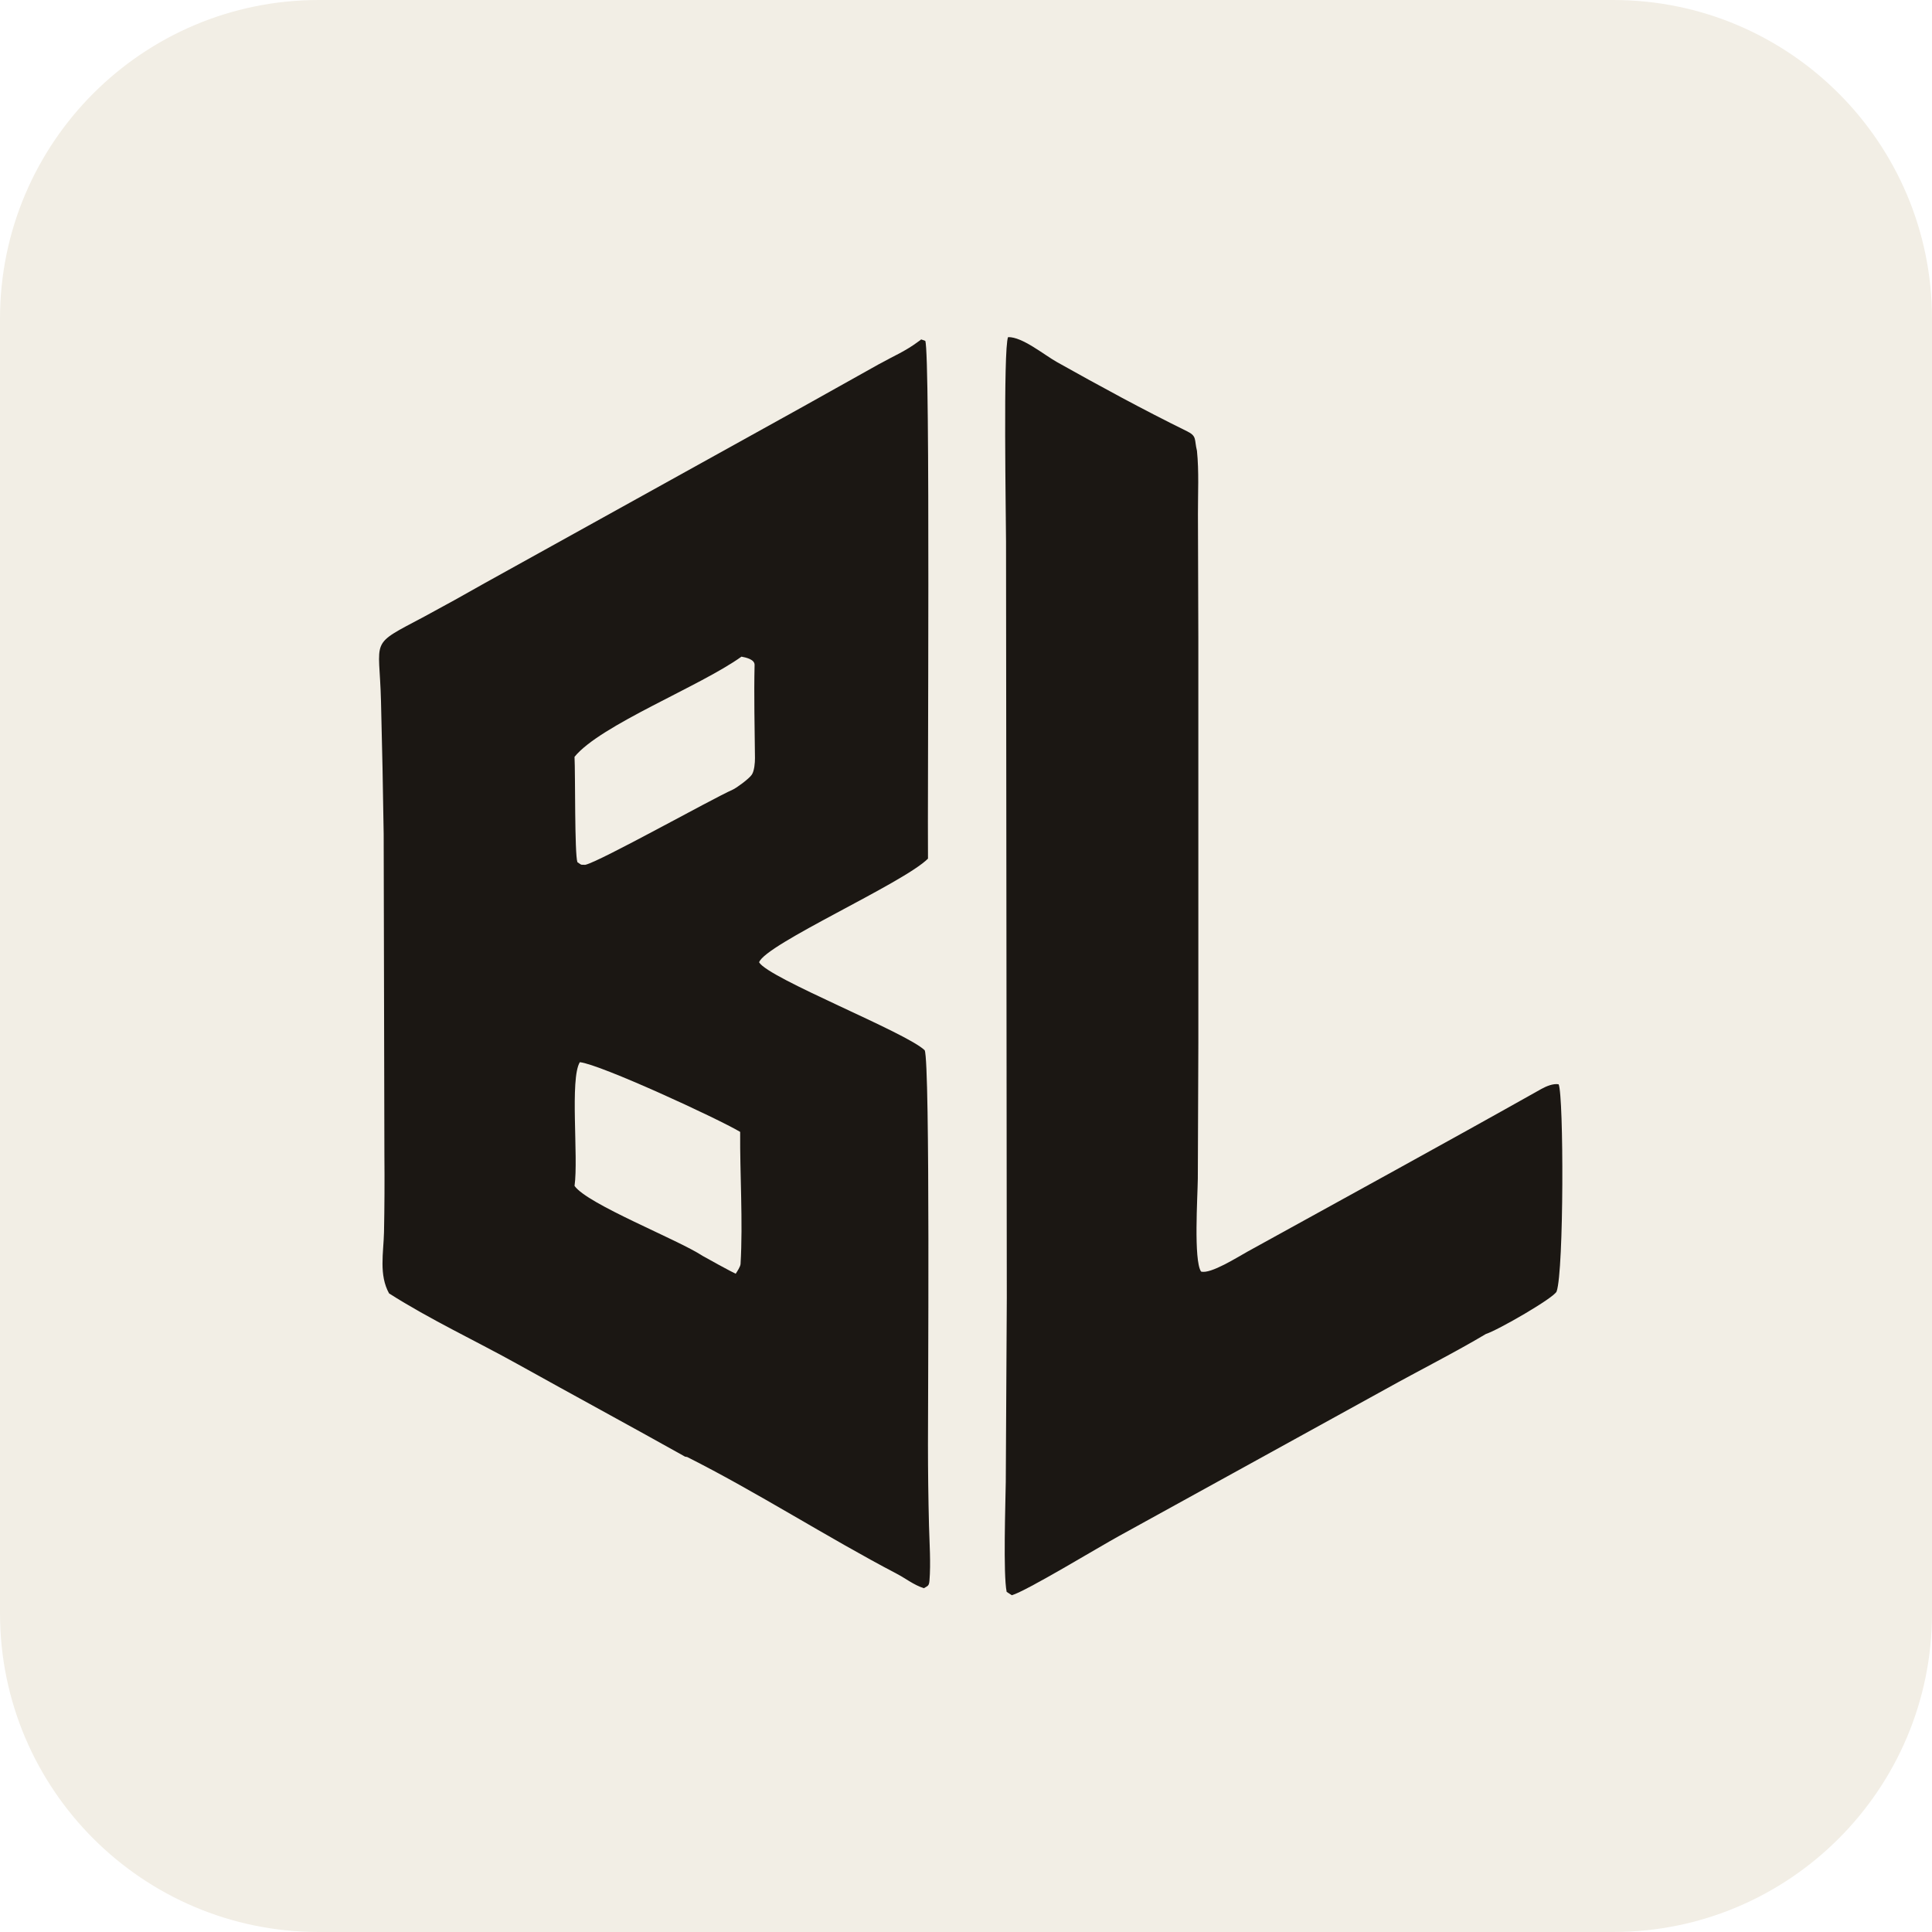
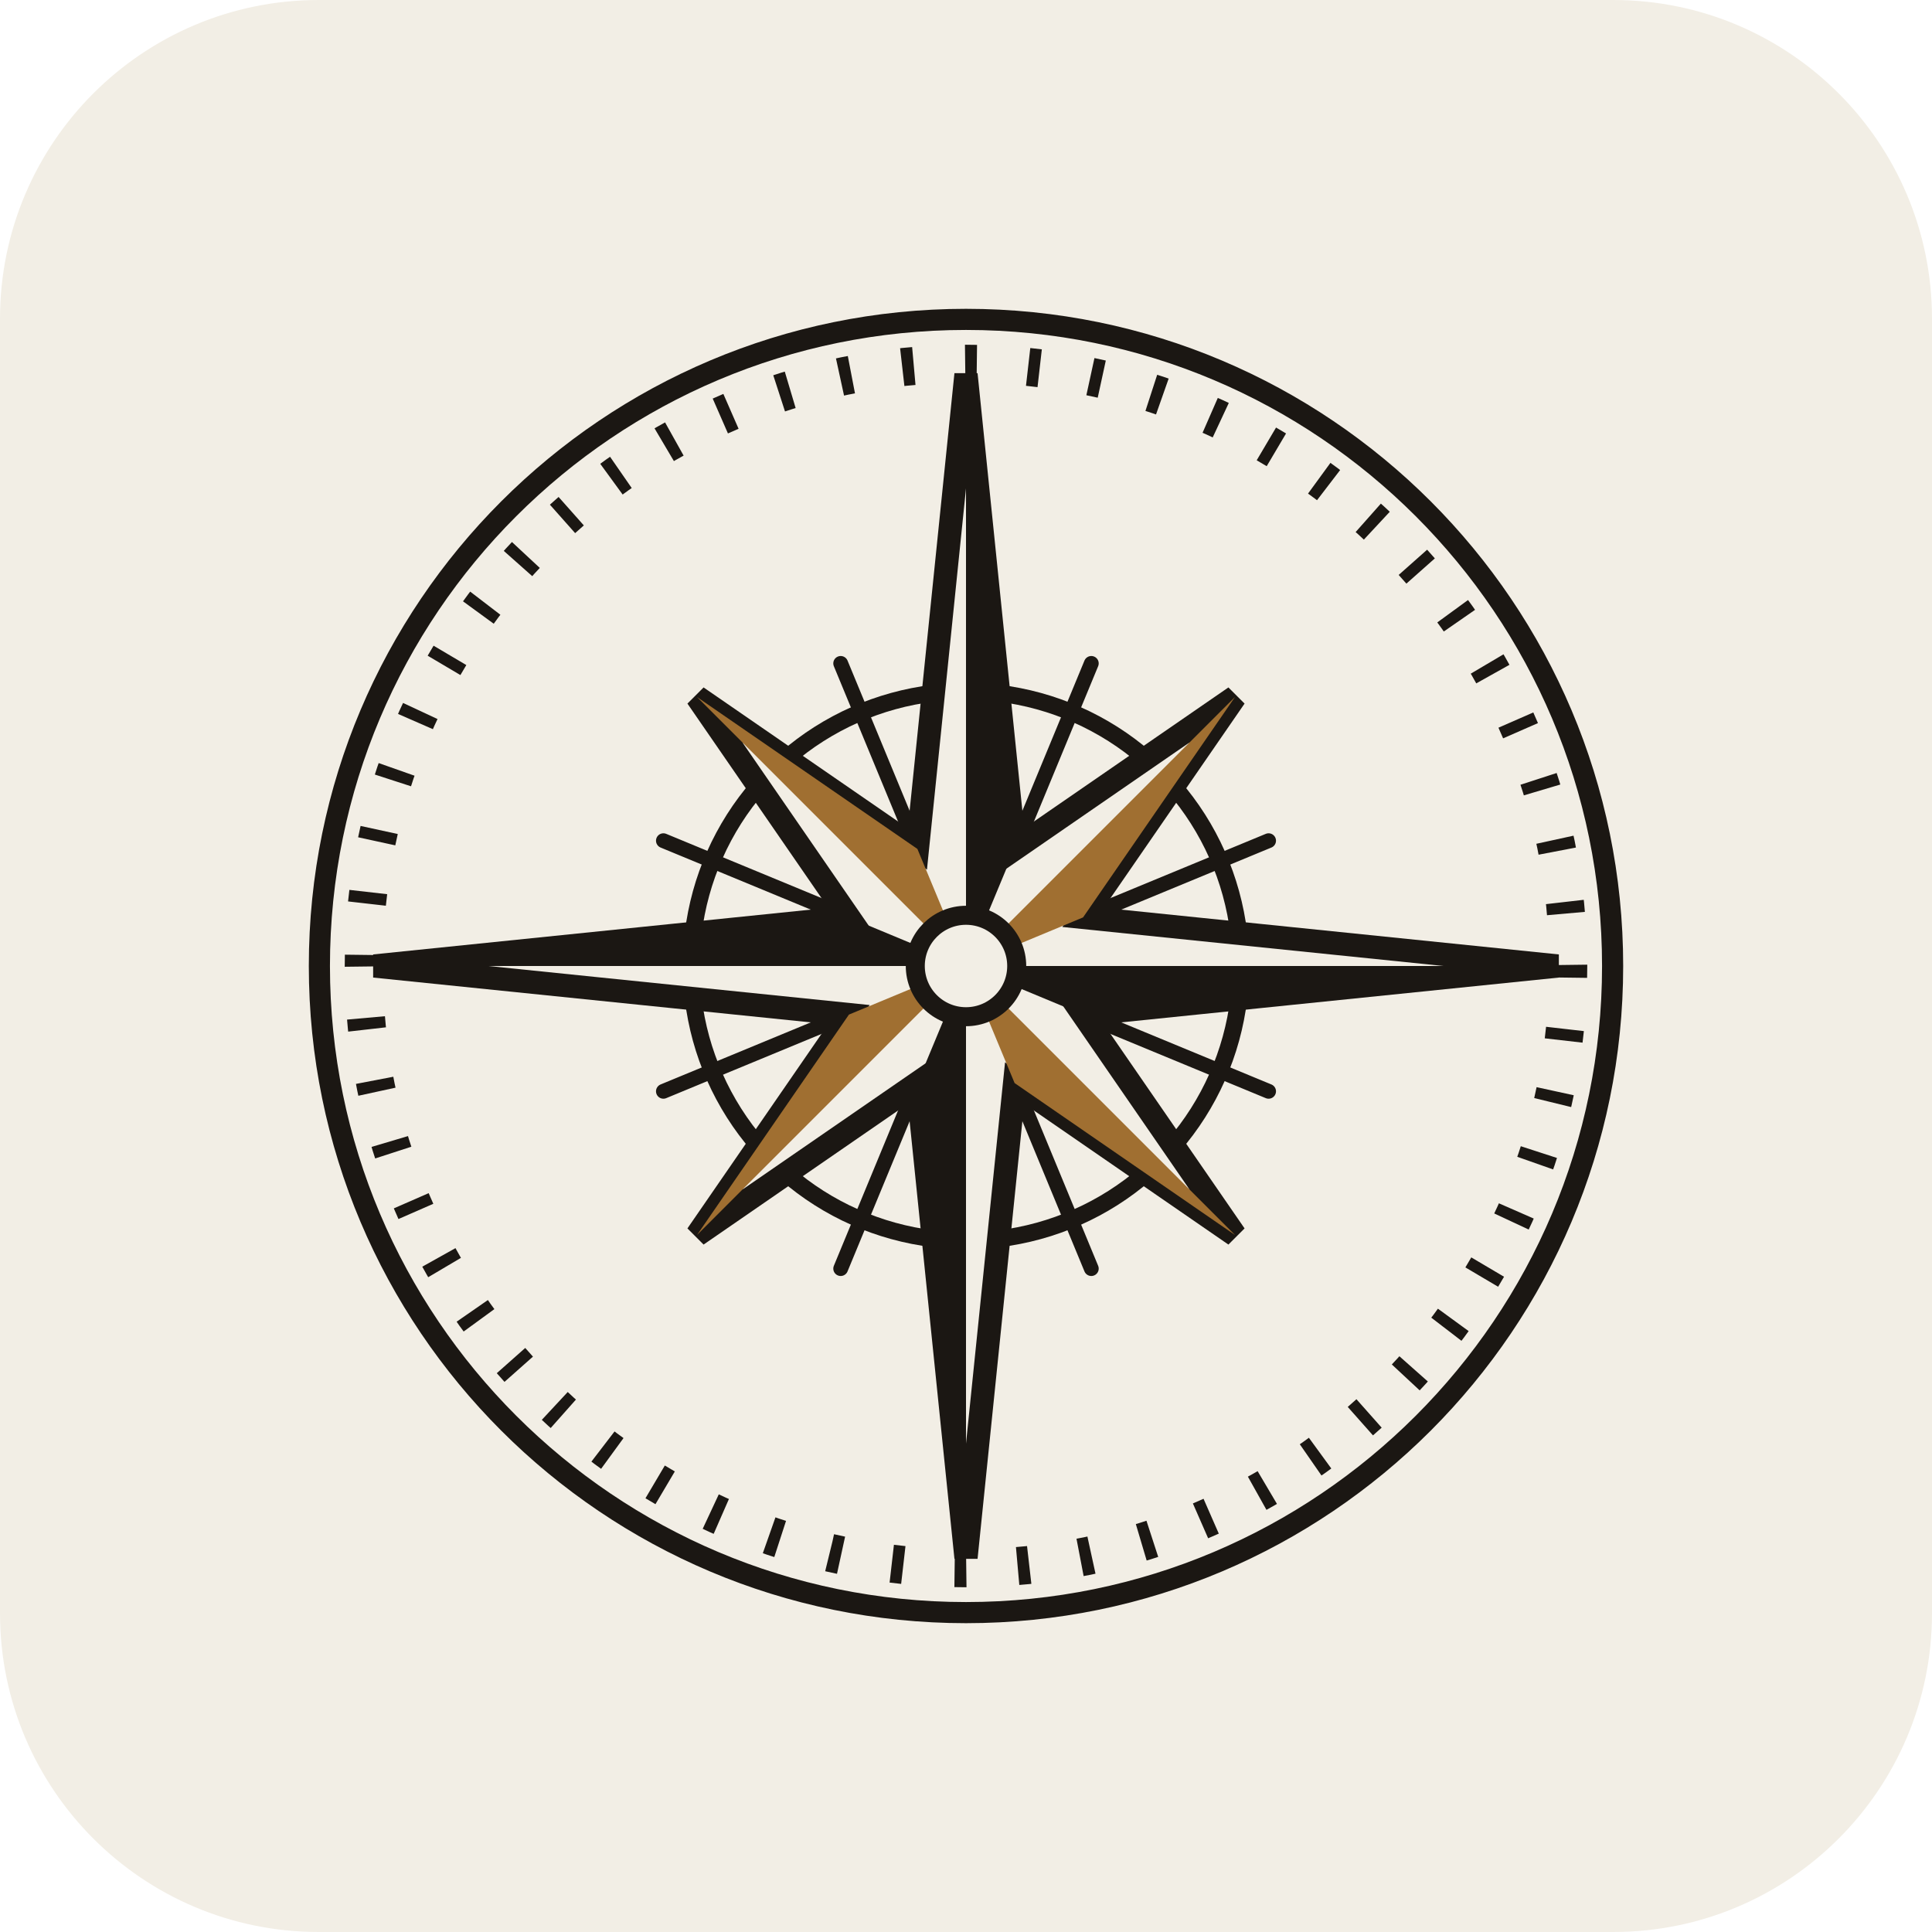
<svg xmlns="http://www.w3.org/2000/svg" viewBox="0 0 512 512">
  <rect width="512" height="512" rx="84.48" fill="#f2eee5" />
-   <g transform="translate(-273.071 -273.621) scale(0.518789)">
-     <path class="d0" transform="translate(0,0)" fill="rgb(27,23,19)" d="M 996.93 700.81 L 999.013 701.539 C 1001.67 707.699 1000.09 938.896 1000.4 966.035 C 987.851 978.57 917.419 1009.72 914.129 1018.98 C 918.798 1027.15 989.336 1054.8 998.712 1063.92 C 1001.59 1069.81 1000.34 1247.72 1000.39 1265.15 C 1000.39 1279.02 1000.57 1292.89 1000.92 1306.75 C 1001.16 1315.52 1001.88 1326.1 1001.16 1334.83 C 1000.92 1337.69 1000.28 1337.47 998.293 1338.72 C 992.993 1336.99 989.22 1333.84 984.388 1331.31 C 949.036 1312.8 912.8 1289.5 877.39 1271.7 C 875.789 1271.41 876.674 1271.71 875.36 1270.98 C 847.466 1255.38 819.155 1240.05 791.241 1224.51 C 769.57 1212.44 745.943 1201.43 725.102 1188.12 C 719.872 1178.63 722.259 1167.6 722.523 1156.89 C 722.781 1143.84 722.848 1130.79 722.725 1117.74 L 722.353 953.501 C 722.025 930.908 721.569 908.316 720.986 885.727 C 720.208 852.76 714.374 857.659 743.215 842.334 C 753.522 836.785 763.763 831.114 773.935 825.322 L 936.288 735.298 L 975.404 713.416 C 983.018 709.186 988.746 706.934 995.722 701.72 L 996.93 700.81 z M 902.183 1178.08 C 902.915 1176.94 904.575 1174.46 904.655 1173.09 C 905.935 1151.41 904.279 1126.9 904.458 1105.62 C 893.1 1098.84 833.041 1071.11 822.56 1070.01 C 817.37 1078.45 821.915 1118.58 819.855 1133.21 C 826.343 1142.54 872.729 1160.66 885.258 1168.95 C 886.112 1169.51 901.251 1177.78 902.183 1178.08 z M 819.844 914.027 C 820.288 922.38 819.845 963.887 821.323 967.865 C 823.794 969.406 822.43 969.104 825.342 969.192 C 832.842 967.539 889.39 935.819 900.717 930.768 C 902.551 929.95 909.064 925.216 910.423 923.118 C 911.707 921.189 912.041 916.988 912.018 914.673 C 911.864 898.786 911.458 882.872 911.823 867.088 C 911.891 864.176 907.14 863.234 905.126 862.855 C 884.051 877.997 833.028 897.813 819.844 914.027 z" />
-     <path class="d1" transform="translate(0,0)" fill="rgb(27,23,19)" d="M 1041.31 699.635 C 1048.63 699.456 1059.49 708.572 1066.41 712.453 C 1088.22 724.677 1110.29 736.694 1132.71 747.713 C 1137.92 750.273 1136.35 751.844 1137.8 757.707 C 1138.88 768.305 1138.27 779.337 1138.3 789.984 L 1138.5 853.492 L 1138.51 1059.95 L 1138.24 1129.4 C 1138.13 1138.84 1136.03 1171.22 1139.89 1176.96 C 1144.71 1178.41 1158.54 1169.58 1163.64 1166.77 C 1213.67 1139.14 1263.83 1111.76 1313.64 1083.74 C 1316.05 1082.38 1319.8 1080.78 1322.55 1081.31 C 1325.19 1087.14 1325.27 1176.49 1321.53 1187.11 C 1320.4 1190.31 1291.32 1207.03 1285.42 1208.84 C 1270.04 1218.03 1250.61 1227.85 1234.47 1236.85 L 1098.07 1312.01 C 1087.81 1317.62 1050.49 1340.29 1043.22 1342.3 L 1040.59 1340.59 C 1038.75 1331.82 1040 1294.93 1040.14 1284.32 L 1040.66 1190.52 L 1040.27 804.233 C 1040.26 793.183 1038.76 705.563 1041.31 699.635 z" />
+   <g transform="translate(76.8 76.8) scale(5.6)">
+     <circle class="d0" cx="32" cy="32" r="30.6" fill="none" stroke="#1b1713" stroke-width="1" />
+     <circle class="d1" cx="32" cy="32" r="28.5" fill="none" stroke="#1b1713" stroke-width="1.8" stroke-dasharray="0.55 2.434" />
+     <path class="d2" d="M33.54 19.09A13 13 0 0 1 40.51 22.18M41.82 23.49A13 13 0 0 1 44.91 30.46M44.91 33.54A13 13 0 0 1 41.82 40.51M40.51 41.82A13 13 0 0 1 33.54 44.91M30.46 44.91A13 13 0 0 1 23.49 41.82M22.18 40.51A13 13 0 0 1 19.09 33.54M19.09 30.46A13 13 0 0 1 22.18 23.49M23.49 22.18A13 13 0 0 1 30.46 19.09" fill="none" stroke="#1b1713" stroke-width="0.8" />
+     <path class="d3" d="M34.3 26.46L37.93 17.68M37.54 29.7L46.32 26.07M37.54 34.3L46.32 37.93M34.3 37.54L37.93 46.32M29.7 37.54L26.07 46.32M26.46 34.3L17.68 37.93M26.46 29.7L17.68 26.07M29.7 26.46L26.07 17.68" fill="none" stroke="#1b1713" stroke-width="0.7" stroke-linecap="round" />
+     <path class="d4" d="M32 4L34.3 26.46L44.73 19.27L37.54 29.7L60 32L37.54 34.3L44.73 44.73L34.3 37.54L32 60L29.7 37.54L19.27 44.73L26.46 34.3L4 32L26.46 29.7L19.27 19.27L29.7 26.46Z" fill="none" stroke="#1b1713" stroke-width="1.1" stroke-linejoin="miter" />
+     <path class="d5" d="M33.7 30.3L44.73 19.27L37.54 29.7L34.22 31.08ZM33.7 33.7L44.73 44.73L34.3 37.54L32.92 34.22ZM30.3 33.7L19.27 44.73L26.46 34.3L29.78 32.92ZM30.3 30.3L19.27 19.27L29.7 26.46L31.08 29.78Z" fill="#a06f31" />
+     <path class="d6" d="M32 29.6L32 4L34.3 26.46L32.92 29.78ZM34.4 32L60 32L37.54 34.3L34.22 32.92ZM32 34.4L32 60L29.7 37.54L31.08 34.22ZM29.6 32L4 32L26.46 29.7L29.78 31.08Z" fill="#1b1713" />
+     <circle class="d7" cx="32" cy="32" r="2.4" fill="none" stroke="#1b1713" stroke-width="0.9" />
  </g>
</svg>
